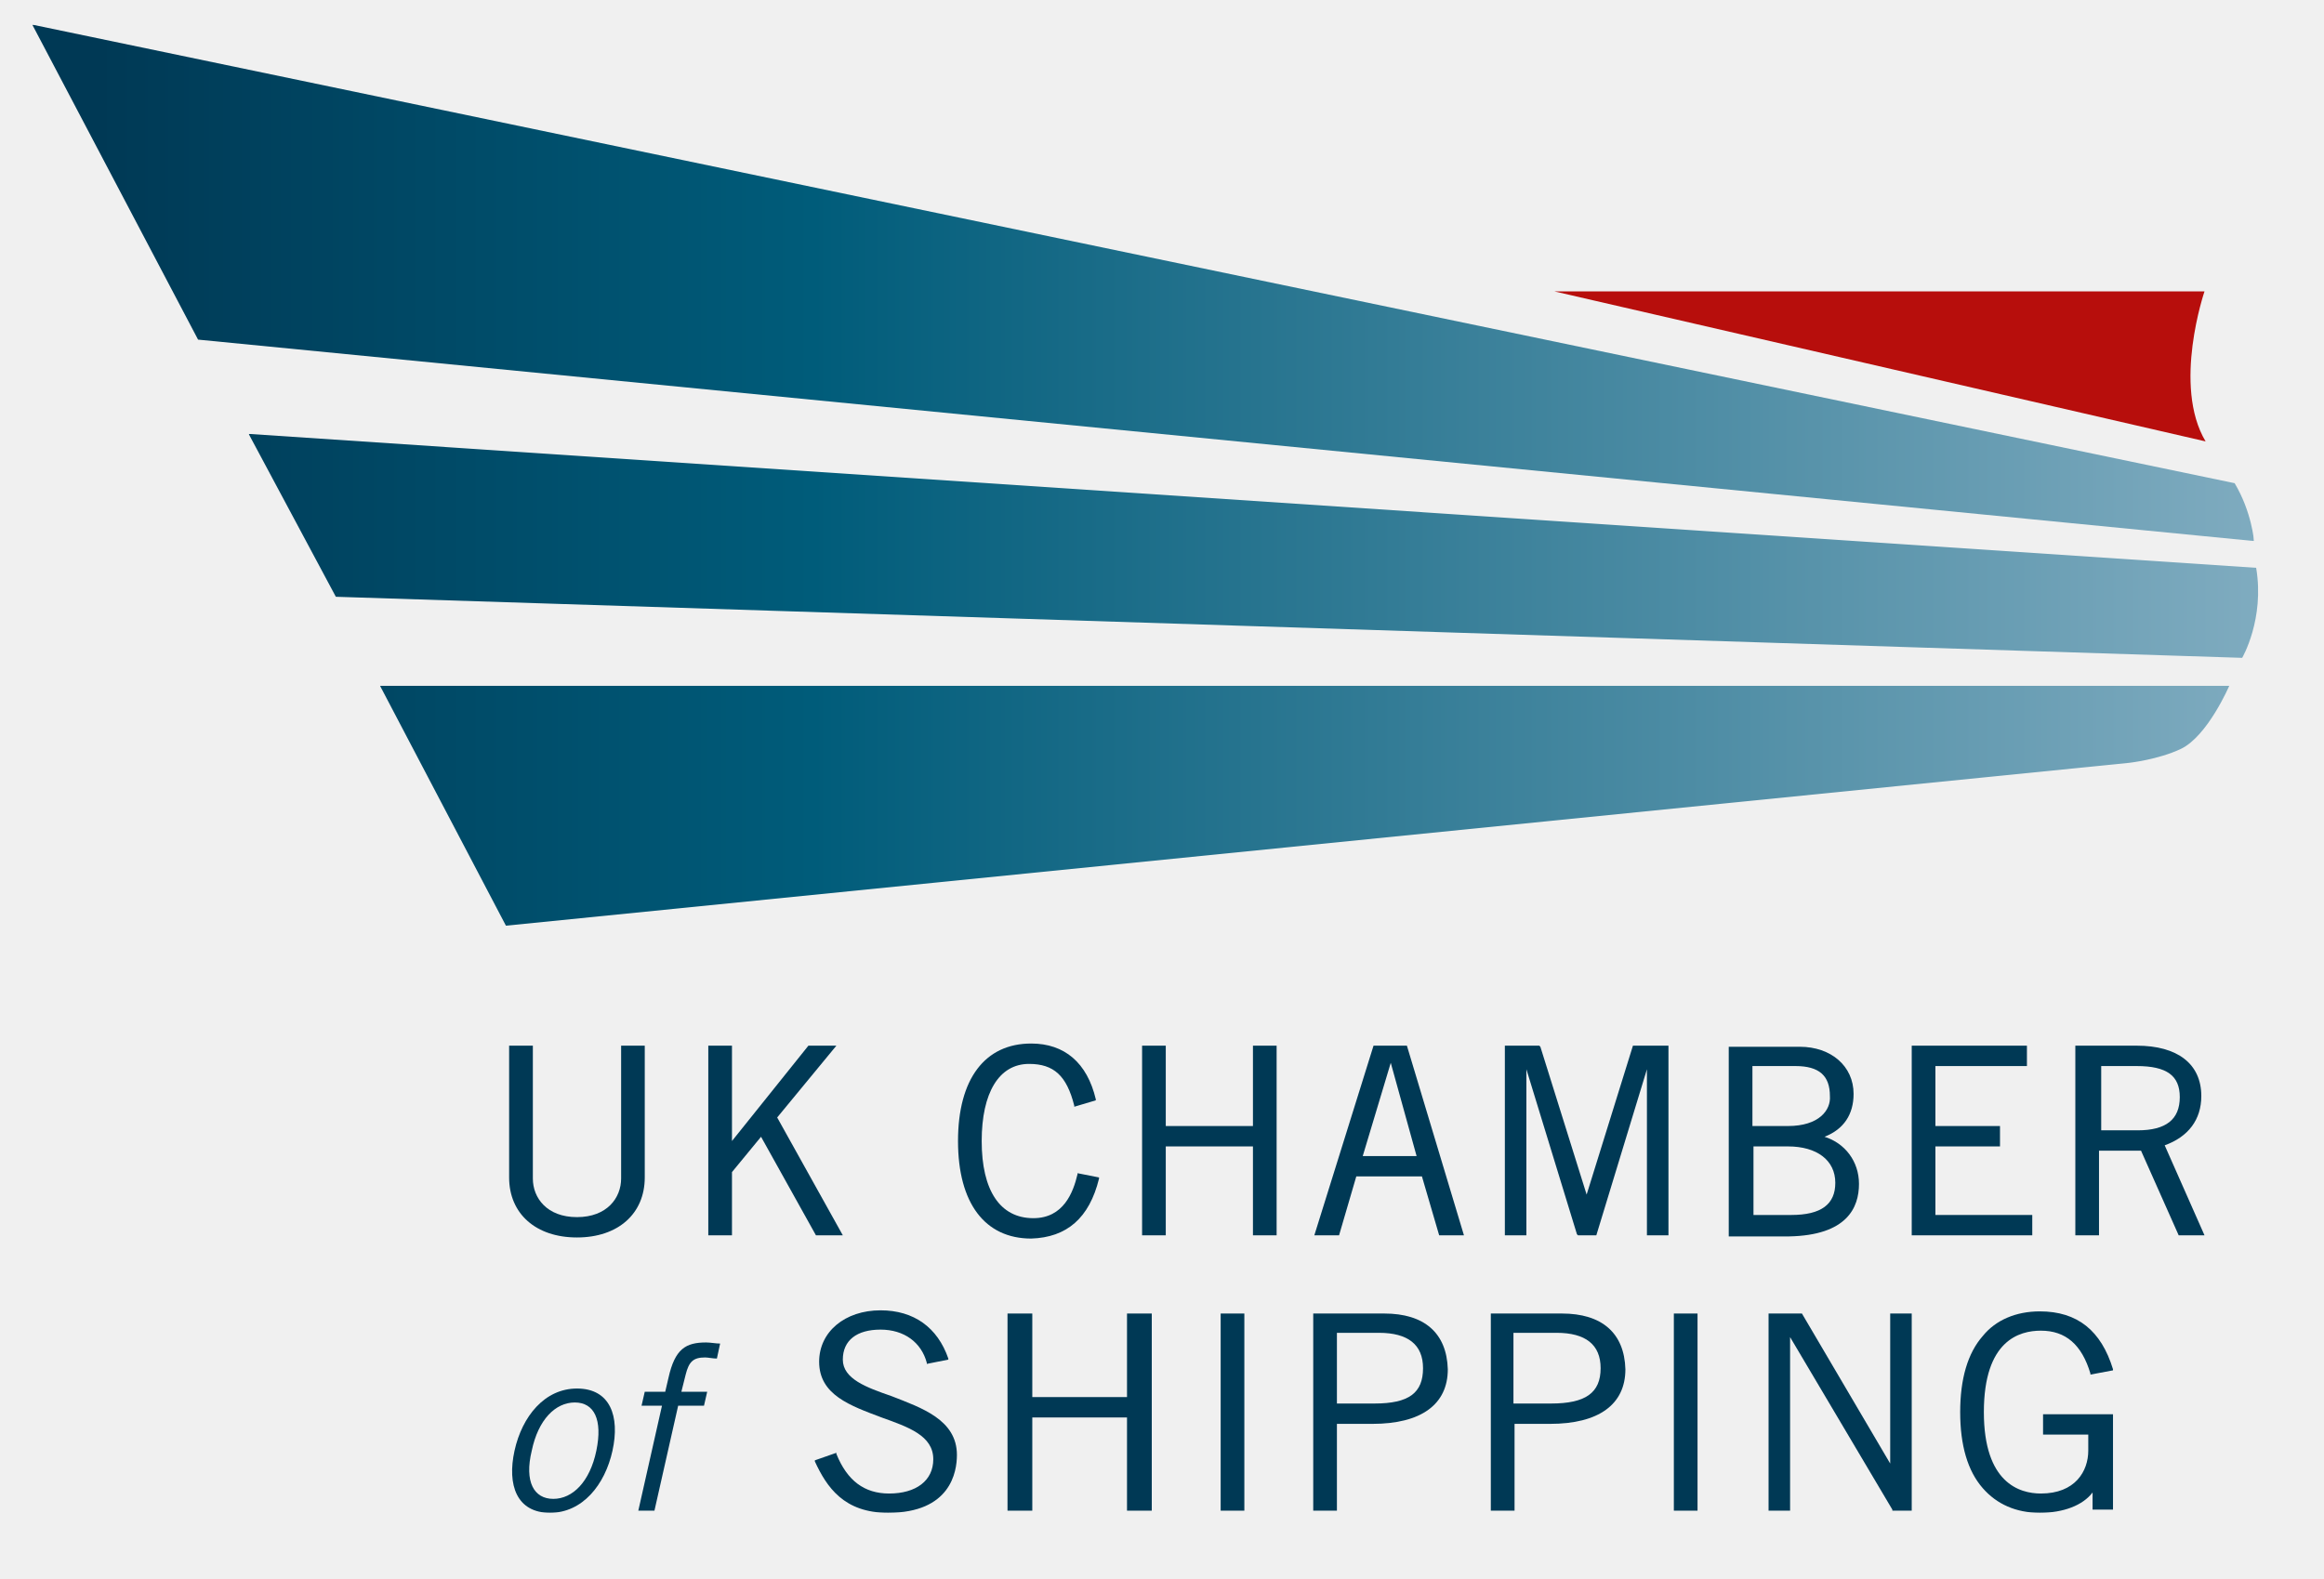
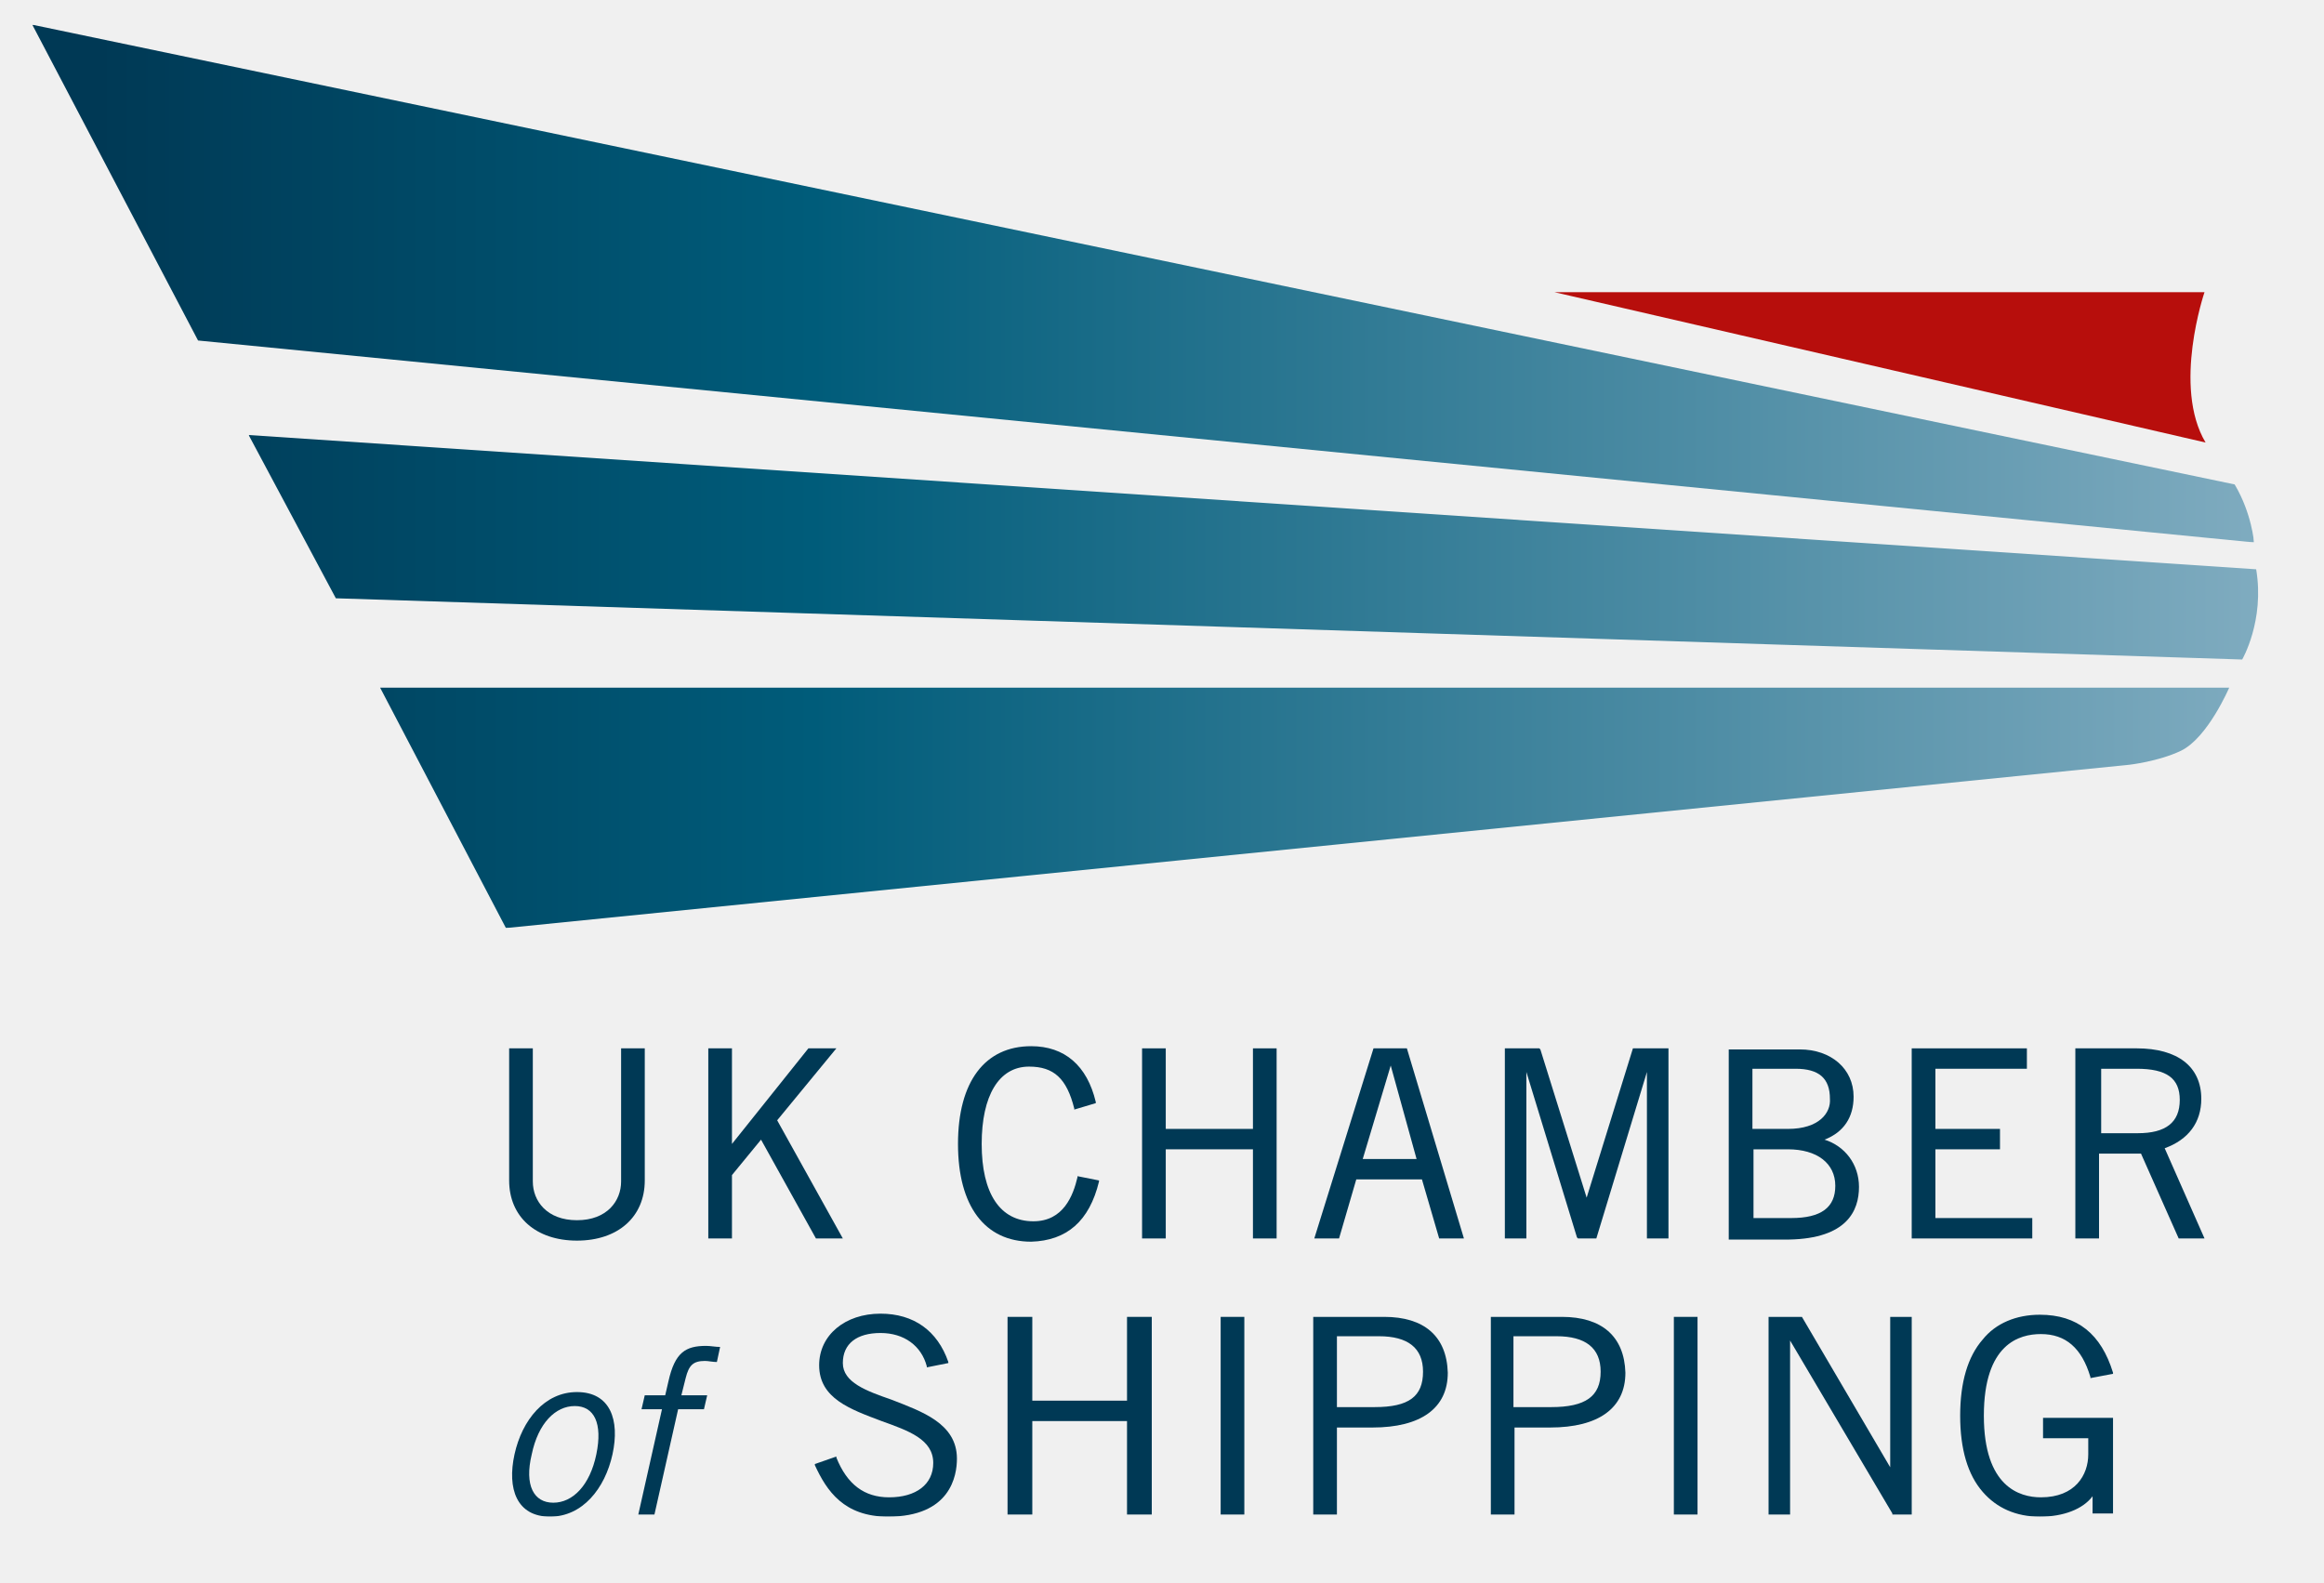
- <svg xmlns="http://www.w3.org/2000/svg" width="53" height="36" viewBox="0 0 53 36" fill="none">
-   <mask id="mask0_259_7938" style="mask-type:luminance" maskUnits="userSpaceOnUse" x="0" y="0" width="52" height="13">
-     <path d="M0.736 0.562L4.517 7.747L51.404 12.342C51.404 12.342 51.355 11.682 50.962 11.022L0.736 0.562Z" fill="white" />
+ <svg xmlns="http://www.w3.org/2000/svg" width="141" height="96" viewBox="0 0 141 96" fill="none">
+   <mask id="mask0_605_25652" style="mask-type:luminance" maskUnits="userSpaceOnUse" x="1" y="1" width="136" height="32">
+     <path d="M1.959 1.499L12.016 20.66L136.755 32.913C136.755 32.913 136.624 31.153 135.579 29.393L1.959 1.499Z" fill="white" />
  </mask>
-   <g mask="url(#mask0_259_7938)">
-     <path d="M51.404 0.562H0.736V12.342H51.404V0.562Z" fill="url(#paint0_linear_259_7938)" />
+   <g mask="url(#mask0_605_25652)">
+     <path d="M136.755 1.499H1.959V32.913H136.755V1.499Z" fill="url(#paint0_linear_605_25652)" />
  </g>
-   <mask id="mask1_259_7938" style="mask-type:luminance" maskUnits="userSpaceOnUse" x="5" y="9" width="47" height="7">
-     <path d="M5.671 9.898L7.659 13.613L51.134 15.006C51.134 15.006 51.65 14.126 51.453 12.953L5.671 9.898Z" fill="white" />
+   <mask id="mask1_605_25652" style="mask-type:luminance" maskUnits="userSpaceOnUse" x="15" y="26" width="123" height="15">
+     <path d="M15.086 26.395L20.376 36.301L136.036 40.016C136.036 40.016 137.408 37.67 136.885 34.542L15.086 26.395Z" fill="white" />
  </mask>
-   <g mask="url(#mask1_259_7938)">
-     <path d="M51.625 9.898H5.671V15.031H51.625V9.898Z" fill="url(#paint1_linear_259_7938)" />
+   <g mask="url(#mask1_605_25652)">
+     <path d="M137.343 26.395H15.086V40.081H137.343V26.395Z" fill="url(#paint1_linear_605_25652)" />
  </g>
-   <mask id="mask2_259_7938" style="mask-type:luminance" maskUnits="userSpaceOnUse" x="8" y="15" width="43" height="7">
-     <path d="M8.666 15.642L11.538 21.116L48.557 17.401C48.557 17.401 49.219 17.328 49.735 17.084C50.349 16.79 50.84 15.642 50.84 15.642H8.666Z" fill="white" />
+   <mask id="mask2_605_25652" style="mask-type:luminance" maskUnits="userSpaceOnUse" x="23" y="41" width="113" height="16">
+     <path d="M23.055 41.711L30.696 56.31L129.18 46.403C129.18 46.403 130.944 46.208 132.315 45.556C133.948 44.774 135.254 41.711 135.254 41.711H23.055Z" fill="white" />
  </mask>
-   <g mask="url(#mask2_259_7938)">
-     <path d="M50.864 15.642H8.666V21.116H50.864V15.642Z" fill="url(#paint2_linear_259_7938)" />
+   <g mask="url(#mask2_605_25652)">
+     <path d="M135.319 41.711H23.055V56.31H135.319V41.711Z" fill="url(#paint2_linear_605_25652)" />
  </g>
-   <mask id="mask3_259_7938" style="mask-type:luminance" maskUnits="userSpaceOnUse" x="0" y="0" width="52" height="35">
-     <path d="M51.625 0.562H0.736V34.509H51.625V0.562Z" fill="white" />
+   <mask id="mask3_605_25652" style="mask-type:luminance" maskUnits="userSpaceOnUse" x="1" y="1" width="137" height="92">
+     <path d="M137.342 1.499H1.959V92.025H137.342V1.499Z" fill="white" />
  </mask>
-   <g mask="url(#mask3_259_7938)">
-     <path d="M50.3 10.069L35.448 6.647H50.275C50.275 6.647 49.539 8.798 50.3 10.069Z" fill="#B70E0C" />
+   <g mask="url(#mask3_605_25652)">
+     <path d="M133.816 26.851L94.305 17.727H133.751C133.751 17.727 131.791 23.462 133.816 26.851Z" fill="#B70E0C" />
  </g>
-   <mask id="mask4_259_7938" style="mask-type:luminance" maskUnits="userSpaceOnUse" x="0" y="0" width="52" height="35">
-     <path d="M51.625 0.562H0.736V34.509H51.625V0.562Z" fill="white" />
+   <mask id="mask4_605_25652" style="mask-type:luminance" maskUnits="userSpaceOnUse" x="1" y="1" width="137" height="92">
+     <path d="M137.342 1.499H1.959V92.025H137.342V1.499Z" fill="white" />
  </mask>
-   <g mask="url(#mask4_259_7938)">
-     <path d="M14.704 23.853H14.165V26.884C14.165 27.324 13.845 27.764 13.158 27.764C12.471 27.764 12.152 27.324 12.152 26.884V23.853H11.611V26.859C11.611 27.69 12.225 28.228 13.158 28.228C14.091 28.228 14.704 27.69 14.704 26.859V23.853Z" fill="#003955" />
+   <g mask="url(#mask4_605_25652)">
+     <path d="M39.119 63.609H37.683V71.69C37.683 72.864 36.834 74.037 35.005 74.037C33.176 74.037 32.327 72.864 32.327 71.69V63.609H30.891V71.625C30.891 73.841 32.523 75.275 35.005 75.275C37.487 75.275 39.119 73.841 39.119 71.625V63.609Z" fill="#003955" />
  </g>
-   <mask id="mask5_259_7938" style="mask-type:luminance" maskUnits="userSpaceOnUse" x="0" y="0" width="52" height="35">
-     <path d="M51.625 0.562H0.736V34.509H51.625V0.562Z" fill="white" />
+   <mask id="mask5_605_25652" style="mask-type:luminance" maskUnits="userSpaceOnUse" x="1" y="1" width="137" height="92">
+     <path d="M137.342 1.499H1.959V92.025H137.342V1.499Z" fill="white" />
  </mask>
-   <g mask="url(#mask5_259_7938)">
-     <path d="M19.221 28.179L17.724 25.491L19.074 23.853H18.436L16.693 26.028V23.853H16.153V28.179H16.693V26.737L17.356 25.931L18.608 28.179H19.221Z" fill="#003955" />
+   <g mask="url(#mask5_605_25652)">
+     <path d="M51.136 75.144L47.152 67.975L50.744 63.609H49.046L44.409 69.409V63.609H42.973V75.144H44.409V71.299L46.173 69.149L49.504 75.144H51.136Z" fill="#003955" />
  </g>
-   <mask id="mask6_259_7938" style="mask-type:luminance" maskUnits="userSpaceOnUse" x="0" y="0" width="52" height="35">
-     <path d="M51.625 0.562H0.736V34.509H51.625V0.562Z" fill="white" />
+   <mask id="mask6_605_25652" style="mask-type:luminance" maskUnits="userSpaceOnUse" x="1" y="1" width="137" height="92">
+     <path d="M137.342 1.499H1.959V92.025H137.342V1.499Z" fill="white" />
  </mask>
-   <g mask="url(#mask6_259_7938)">
-     <path d="M25.064 26.884V26.859L24.573 26.762V26.786C24.475 27.202 24.254 27.788 23.566 27.788C22.805 27.788 22.388 27.153 22.388 26.029C22.388 24.929 22.781 24.269 23.468 24.269C24.033 24.269 24.327 24.538 24.499 25.222V25.246L24.99 25.1V25.075C24.794 24.244 24.278 23.804 23.517 23.804C22.462 23.804 21.848 24.611 21.848 26.029C21.848 27.446 22.462 28.253 23.517 28.253C24.327 28.228 24.843 27.788 25.064 26.884Z" fill="#003955" />
+   <g mask="url(#mask6_605_25652)">
+     <path d="M66.678 71.69V71.625L65.372 71.365V71.43C65.111 72.538 64.523 74.102 62.695 74.102C60.67 74.102 59.56 72.407 59.56 69.409C59.56 66.477 60.605 64.717 62.433 64.717C63.935 64.717 64.719 65.434 65.176 67.259V67.324L66.483 66.933V66.868C65.96 64.652 64.588 63.478 62.564 63.478C59.756 63.478 58.123 65.629 58.123 69.409C58.123 73.189 59.756 75.34 62.564 75.34C64.719 75.275 66.091 74.102 66.678 71.69Z" fill="#003955" />
  </g>
-   <mask id="mask7_259_7938" style="mask-type:luminance" maskUnits="userSpaceOnUse" x="0" y="0" width="52" height="35">
-     <path d="M51.625 0.562H0.736V34.509H51.625V0.562Z" fill="white" />
+   <mask id="mask7_605_25652" style="mask-type:luminance" maskUnits="userSpaceOnUse" x="1" y="1" width="137" height="92">
+     <path d="M137.342 1.499H1.959V92.025H137.342V1.499Z" fill="white" />
  </mask>
-   <g mask="url(#mask7_259_7938)">
-     <path d="M28.574 25.686H26.586V23.853H26.046V28.179H26.586V26.151H28.574V28.179H29.114V23.853H28.574V25.686Z" fill="#003955" />
+   <g mask="url(#mask7_605_25652)">
+     <path d="M76.018 68.497H70.728V63.609H69.291V75.144H70.728V69.735H76.018V75.144H77.454V63.609H76.018V68.497Z" fill="#003955" />
  </g>
-   <mask id="mask8_259_7938" style="mask-type:luminance" maskUnits="userSpaceOnUse" x="0" y="0" width="52" height="35">
-     <path d="M51.625 0.562H0.736V34.509H51.625V0.562Z" fill="white" />
+   <mask id="mask8_605_25652" style="mask-type:luminance" maskUnits="userSpaceOnUse" x="1" y="1" width="137" height="92">
+     <path d="M137.342 1.499H1.959V92.025H137.342V1.499Z" fill="white" />
  </mask>
-   <g mask="url(#mask8_259_7938)">
-     <path d="M32.085 23.853H31.324L29.974 28.179H30.538L30.931 26.835H32.428L32.821 28.179H33.386L32.085 23.853ZM31.717 24.244L32.306 26.371H31.078L31.717 24.244Z" fill="#003955" />
+   <g mask="url(#mask8_605_25652)">
+     <path d="M85.357 63.609H83.332L79.74 75.144H81.242L82.287 71.56H86.271L87.316 75.144H88.818L85.357 63.609ZM84.377 64.652L85.945 70.322H82.679L84.377 64.652Z" fill="#003955" />
  </g>
-   <mask id="mask9_259_7938" style="mask-type:luminance" maskUnits="userSpaceOnUse" x="0" y="0" width="52" height="35">
-     <path d="M51.625 0.562H0.736V34.509H51.625V0.562Z" fill="white" />
+   <mask id="mask9_605_25652" style="mask-type:luminance" maskUnits="userSpaceOnUse" x="1" y="1" width="137" height="92">
+     <path d="M137.342 1.499H1.959V92.025H137.342V1.499Z" fill="white" />
  </mask>
-   <g mask="url(#mask9_259_7938)">
-     <path d="M36.184 27.25L35.129 23.878L35.104 23.853H34.319V28.179H34.81V24.391L35.963 28.155L35.988 28.179H36.405L37.559 24.391V28.179H38.05V23.853H37.24L36.184 27.25Z" fill="#003955" />
+   <g mask="url(#mask9_605_25652)">
+     <path d="M96.264 72.668L93.456 63.674L93.391 63.609H91.301V75.144H92.607V65.043L95.676 75.079L95.742 75.144H96.852L99.921 65.043V75.144H101.228V63.609H99.072L96.264 72.668Z" fill="#003955" />
  </g>
-   <mask id="mask10_259_7938" style="mask-type:luminance" maskUnits="userSpaceOnUse" x="0" y="0" width="52" height="35">
-     <path d="M51.625 0.562H0.736V34.509H51.625V0.562Z" fill="white" />
+   <mask id="mask10_605_25652" style="mask-type:luminance" maskUnits="userSpaceOnUse" x="1" y="1" width="137" height="92">
+     <path d="M137.342 1.499H1.959V92.025H137.342V1.499Z" fill="white" />
  </mask>
-   <g mask="url(#mask10_259_7938)">
-     <path d="M42.395 27.006C42.395 26.493 42.076 26.077 41.609 25.931C42.051 25.76 42.272 25.417 42.272 24.953C42.272 24.318 41.757 23.878 41.045 23.878H39.425V28.204H40.799C42.125 28.179 42.395 27.544 42.395 27.006ZM40.849 27.715H39.989V26.151H40.775C41.438 26.151 41.855 26.468 41.855 26.982C41.855 27.47 41.536 27.715 40.849 27.715ZM40.775 25.686H39.965V24.318H40.947C41.487 24.318 41.732 24.538 41.732 25.002C41.757 25.32 41.487 25.686 40.775 25.686Z" fill="#003955" />
+   <g mask="url(#mask10_605_25652)">
+     <path d="M112.787 72.016C112.787 70.648 111.938 69.54 110.697 69.149C111.873 68.693 112.46 67.78 112.46 66.542C112.46 64.847 111.089 63.674 109.195 63.674H104.885V75.21H108.542C112.069 75.145 112.787 73.45 112.787 72.016ZM108.673 73.906H106.387V69.735H108.477C110.24 69.735 111.35 70.583 111.35 71.951C111.35 73.255 110.501 73.906 108.673 73.906ZM108.477 68.497H106.322V64.847H108.934C110.371 64.847 111.024 65.434 111.024 66.672C111.089 67.519 110.371 68.497 108.477 68.497Z" fill="#003955" />
  </g>
-   <mask id="mask11_259_7938" style="mask-type:luminance" maskUnits="userSpaceOnUse" x="0" y="0" width="52" height="35">
-     <path d="M51.625 0.562H0.736V34.509H51.625V0.562Z" fill="white" />
+   <mask id="mask11_605_25652" style="mask-type:luminance" maskUnits="userSpaceOnUse" x="1" y="1" width="137" height="92">
+     <path d="M137.342 1.499H1.959V92.025H137.342V1.499Z" fill="white" />
  </mask>
-   <g mask="url(#mask11_259_7938)">
-     <path d="M46.347 27.715H44.138V26.151H45.611V25.686H44.138V24.318H46.225V23.853H43.598V28.179H46.347V27.715Z" fill="#003955" />
+   <g mask="url(#mask11_605_25652)">
+     <path d="M123.301 73.906H117.423V69.735H121.342V68.497H117.423V64.847H122.974V63.609H115.986V75.144H123.301V73.906Z" fill="#003955" />
  </g>
-   <mask id="mask12_259_7938" style="mask-type:luminance" maskUnits="userSpaceOnUse" x="0" y="0" width="52" height="35">
-     <path d="M51.625 0.562H0.736V34.509H51.625V0.562Z" fill="white" />
+   <mask id="mask12_605_25652" style="mask-type:luminance" maskUnits="userSpaceOnUse" x="1" y="1" width="137" height="92">
+     <path d="M137.342 1.499H1.959V92.025H137.342V1.499Z" fill="white" />
  </mask>
-   <g mask="url(#mask12_259_7938)">
-     <path d="M49.367 26.126C49.907 25.931 50.202 25.54 50.202 25.002C50.202 24.269 49.661 23.853 48.729 23.853H47.329V28.179H47.869V26.248H48.827L49.686 28.179H50.275L49.367 26.126ZM47.894 24.318H48.729C49.416 24.318 49.711 24.538 49.711 25.026C49.711 25.54 49.391 25.784 48.753 25.784H47.919V24.318H47.894Z" fill="#003955" />
+   <g mask="url(#mask12_605_25652)">
+     <path d="M131.335 69.67C132.771 69.149 133.555 68.106 133.555 66.672C133.555 64.717 132.118 63.609 129.637 63.609H125.914V75.144H127.351V69.996H129.898L132.184 75.144H133.751L131.335 69.67ZM127.416 64.847H129.637C131.465 64.847 132.249 65.434 132.249 66.737C132.249 68.106 131.4 68.758 129.702 68.758H127.481V64.847H127.416Z" fill="#003955" />
  </g>
-   <mask id="mask13_259_7938" style="mask-type:luminance" maskUnits="userSpaceOnUse" x="0" y="0" width="52" height="35">
-     <path d="M51.625 0.562H0.736V34.509H51.625V0.562Z" fill="white" />
+   <mask id="mask13_605_25652" style="mask-type:luminance" maskUnits="userSpaceOnUse" x="1" y="1" width="137" height="92">
+     <path d="M137.342 1.499H1.959V92.025H137.342V1.499Z" fill="white" />
  </mask>
-   <g mask="url(#mask13_259_7938)">
-     <path d="M20.326 31.845C19.762 31.65 19.221 31.454 19.221 31.014C19.221 30.574 19.541 30.33 20.081 30.33C20.621 30.33 21.013 30.623 21.136 31.087V31.112L21.627 31.014V30.99C21.382 30.281 20.842 29.89 20.081 29.89C19.27 29.89 18.681 30.379 18.681 31.063C18.681 31.821 19.393 32.065 20.105 32.334C20.719 32.554 21.284 32.749 21.284 33.287C21.284 33.776 20.891 34.069 20.277 34.069C19.712 34.069 19.32 33.776 19.074 33.165V33.14L18.583 33.312V33.336C18.853 33.922 19.246 34.509 20.252 34.509C21.676 34.509 21.823 33.58 21.823 33.189C21.823 32.383 21.013 32.114 20.326 31.845Z" fill="#003955" />
+   <g mask="url(#mask13_605_25652)">
+     <path d="M54.074 84.92C52.572 84.399 51.136 83.878 51.136 82.704C51.136 81.531 51.984 80.88 53.421 80.88C54.858 80.88 55.903 81.662 56.23 82.9V82.965L57.536 82.704V82.639C56.883 80.749 55.446 79.707 53.421 79.707C51.266 79.707 49.699 81.01 49.699 82.835C49.699 84.855 51.593 85.507 53.487 86.224C55.119 86.81 56.621 87.332 56.621 88.766C56.621 90.069 55.577 90.851 53.944 90.851C52.442 90.851 51.397 90.069 50.744 88.44V88.375L49.438 88.831V88.896C50.156 90.46 51.201 92.024 53.878 92.024C57.666 92.024 58.058 89.548 58.058 88.505C58.058 86.354 55.903 85.637 54.074 84.92Z" fill="#003955" />
  </g>
-   <mask id="mask14_259_7938" style="mask-type:luminance" maskUnits="userSpaceOnUse" x="0" y="0" width="52" height="35">
-     <path d="M51.625 0.562H0.736V34.509H51.625V0.562Z" fill="white" />
+   <mask id="mask14_605_25652" style="mask-type:luminance" maskUnits="userSpaceOnUse" x="1" y="1" width="137" height="92">
+     <path d="M137.342 1.499H1.959V92.025H137.342V1.499Z" fill="white" />
  </mask>
-   <g mask="url(#mask14_259_7938)">
-     <path d="M25.702 31.869H23.542V29.963H22.977V34.46H23.542V32.334H25.702V34.46H26.267V29.963H25.702V31.869Z" fill="#003955" />
+   <g mask="url(#mask14_605_25652)">
+     <path d="M68.378 84.986H62.631V79.902H61.129V91.894H62.631V86.224H68.378V91.894H69.88V79.902H68.378V84.986Z" fill="#003955" />
  </g>
-   <mask id="mask15_259_7938" style="mask-type:luminance" maskUnits="userSpaceOnUse" x="0" y="0" width="52" height="35">
-     <path d="M51.625 0.562H0.736V34.509H51.625V0.562Z" fill="white" />
+   <mask id="mask15_605_25652" style="mask-type:luminance" maskUnits="userSpaceOnUse" x="1" y="1" width="137" height="92">
+     <path d="M137.342 1.499H1.959V92.025H137.342V1.499Z" fill="white" />
  </mask>
-   <g mask="url(#mask15_259_7938)">
-     <path d="M28.378 29.963H27.838V34.46H28.378V29.963Z" fill="#003955" />
+   <g mask="url(#mask15_605_25652)">
+     <path d="M75.495 79.902H74.059V91.894H75.495V79.902Z" fill="#003955" />
  </g>
-   <mask id="mask16_259_7938" style="mask-type:luminance" maskUnits="userSpaceOnUse" x="0" y="0" width="52" height="35">
-     <path d="M51.625 0.562H0.736V34.509H51.625V0.562Z" fill="white" />
+   <mask id="mask16_605_25652" style="mask-type:luminance" maskUnits="userSpaceOnUse" x="1" y="1" width="137" height="92">
+     <path d="M137.342 1.499H1.959V92.025H137.342V1.499Z" fill="white" />
  </mask>
-   <g mask="url(#mask16_259_7938)">
-     <path d="M31.569 29.963H29.949V34.46H30.489V32.48H31.299C32.404 32.48 33.018 32.041 33.018 31.234C32.993 30.403 32.478 29.963 31.569 29.963ZM31.348 32.016H30.489V30.403H31.447C32.109 30.403 32.453 30.672 32.453 31.21C32.453 31.772 32.134 32.016 31.348 32.016Z" fill="#003955" />
+   <g mask="url(#mask16_605_25652)">
+     <path d="M83.986 79.902H79.676V91.894H81.113V86.615H83.268C86.207 86.615 87.839 85.442 87.839 83.291C87.774 81.076 86.403 79.902 83.986 79.902ZM83.398 85.377H81.113V81.076H83.66C85.423 81.076 86.337 81.792 86.337 83.226C86.337 84.725 85.488 85.377 83.398 85.377Z" fill="#003955" />
  </g>
-   <mask id="mask17_259_7938" style="mask-type:luminance" maskUnits="userSpaceOnUse" x="0" y="0" width="52" height="35">
-     <path d="M51.625 0.562H0.736V34.509H51.625V0.562Z" fill="white" />
+   <mask id="mask17_605_25652" style="mask-type:luminance" maskUnits="userSpaceOnUse" x="1" y="1" width="137" height="92">
+     <path d="M137.342 1.499H1.959V92.025H137.342V1.499Z" fill="white" />
  </mask>
-   <g mask="url(#mask17_259_7938)">
-     <path d="M35.62 29.963H33.999V34.46H34.54V32.48H35.35C36.454 32.48 37.068 32.041 37.068 31.234C37.044 30.403 36.528 29.963 35.62 29.963ZM35.374 32.016H34.515V30.403H35.497C36.16 30.403 36.503 30.672 36.503 31.21C36.503 31.772 36.16 32.016 35.374 32.016Z" fill="#003955" />
+   <g mask="url(#mask17_605_25652)">
+     <path d="M94.761 79.902H90.451V91.894H91.888V86.615H94.043C96.982 86.615 98.615 85.442 98.615 83.291C98.549 81.076 97.178 79.902 94.761 79.902ZM94.108 85.377H91.823V81.076H94.435C96.198 81.076 97.113 81.792 97.113 83.226C97.113 84.725 96.198 85.377 94.108 85.377Z" fill="#003955" />
  </g>
-   <mask id="mask18_259_7938" style="mask-type:luminance" maskUnits="userSpaceOnUse" x="0" y="0" width="52" height="35">
-     <path d="M51.625 0.562H0.736V34.509H51.625V0.562Z" fill="white" />
+   <mask id="mask18_605_25652" style="mask-type:luminance" maskUnits="userSpaceOnUse" x="1" y="1" width="137" height="92">
+     <path d="M137.342 1.499H1.959V92.025H137.342V1.499Z" fill="white" />
  </mask>
-   <g mask="url(#mask18_259_7938)">
-     <path d="M38.713 29.963H38.173V34.46H38.713V29.963Z" fill="#003955" />
+   <g mask="url(#mask18_605_25652)">
+     <path d="M102.991 79.902H101.555V91.894H102.991V79.902Z" fill="#003955" />
  </g>
-   <mask id="mask19_259_7938" style="mask-type:luminance" maskUnits="userSpaceOnUse" x="0" y="0" width="52" height="35">
-     <path d="M51.625 0.562H0.736V34.509H51.625V0.562Z" fill="white" />
+   <mask id="mask19_605_25652" style="mask-type:luminance" maskUnits="userSpaceOnUse" x="1" y="1" width="137" height="92">
+     <path d="M137.342 1.499H1.959V92.025H137.342V1.499Z" fill="white" />
  </mask>
-   <g mask="url(#mask19_259_7938)">
-     <path d="M43.107 33.385L41.094 29.963H40.333V34.46H40.824V30.501L43.156 34.436V34.46H43.598V29.963H43.107V33.385Z" fill="#003955" />
+   <g mask="url(#mask19_605_25652)">
+     <path d="M114.681 89.027L109.325 79.902H107.301V91.894H108.607V81.336L114.811 91.829V91.894H115.987V79.902H114.681V89.027Z" fill="#003955" />
  </g>
-   <mask id="mask20_259_7938" style="mask-type:luminance" maskUnits="userSpaceOnUse" x="0" y="0" width="52" height="35">
-     <path d="M51.625 0.562H0.736V34.509H51.625V0.562Z" fill="white" />
+   <mask id="mask20_605_25652" style="mask-type:luminance" maskUnits="userSpaceOnUse" x="1" y="1" width="137" height="92">
+     <path d="M137.342 1.499H1.959V92.025H137.342V1.499Z" fill="white" />
  </mask>
-   <g mask="url(#mask20_259_7938)">
-     <path d="M46.544 30.354C47.108 30.354 47.477 30.672 47.673 31.332V31.356L48.188 31.259V31.234C47.919 30.354 47.378 29.914 46.519 29.914C45.979 29.914 45.513 30.11 45.218 30.476C44.874 30.867 44.703 31.454 44.703 32.212C44.703 32.969 44.874 33.556 45.218 33.947C45.537 34.313 45.979 34.509 46.519 34.509C47.059 34.509 47.501 34.338 47.722 34.045V34.436H48.188V32.261H46.593V32.725H47.624V33.092C47.624 33.556 47.329 34.069 46.544 34.069C46.053 34.069 45.243 33.825 45.243 32.212C45.243 30.574 46.053 30.354 46.544 30.354Z" fill="#003955" />
+   <g mask="url(#mask20_605_25652)">
+     <path d="M123.824 80.945C125.326 80.945 126.306 81.792 126.828 83.552V83.617L128.2 83.356V83.291C127.481 80.945 126.044 79.772 123.759 79.772C122.322 79.772 121.081 80.293 120.297 81.271C119.383 82.314 118.926 83.878 118.926 85.898C118.926 87.919 119.383 89.483 120.297 90.525C121.146 91.503 122.322 92.025 123.759 92.025C125.195 92.025 126.371 91.568 126.959 90.786V91.829H128.2V86.029H123.954V87.267H126.697V88.245C126.697 89.483 125.914 90.851 123.824 90.851C122.518 90.851 120.363 90.2 120.363 85.898C120.363 81.532 122.518 80.945 123.824 80.945Z" fill="#003955" />
  </g>
-   <mask id="mask21_259_7938" style="mask-type:luminance" maskUnits="userSpaceOnUse" x="0" y="0" width="52" height="35">
-     <path d="M51.625 0.562H0.736V34.509H51.625V0.562Z" fill="white" />
+   <mask id="mask21_605_25652" style="mask-type:luminance" maskUnits="userSpaceOnUse" x="1" y="1" width="137" height="92">
+     <path d="M137.342 1.499H1.959V92.025H137.342V1.499Z" fill="white" />
  </mask>
-   <g mask="url(#mask21_259_7938)">
-     <path d="M13.158 31.674C12.421 31.674 11.906 32.309 11.734 33.092C11.562 33.874 11.783 34.509 12.544 34.509C13.281 34.509 13.796 33.874 13.968 33.092C14.14 32.309 13.919 31.674 13.158 31.674ZM13.6 33.092C13.453 33.8 13.06 34.191 12.618 34.191C12.176 34.191 11.955 33.8 12.127 33.092C12.274 32.383 12.667 31.992 13.109 31.992C13.551 31.992 13.747 32.383 13.6 33.092Z" fill="#003955" />
+   <g mask="url(#mask21_605_25652)">
+     <path d="M35.004 84.464C33.045 84.464 31.674 86.159 31.216 88.244C30.759 90.33 31.347 92.024 33.372 92.024C35.331 92.024 36.702 90.33 37.16 88.244C37.617 86.159 37.029 84.464 35.004 84.464ZM36.18 88.244C35.788 90.134 34.743 91.177 33.568 91.177C32.392 91.177 31.804 90.134 32.261 88.244C32.653 86.354 33.698 85.312 34.874 85.312C36.049 85.312 36.572 86.354 36.18 88.244Z" fill="#003955" />
  </g>
-   <mask id="mask22_259_7938" style="mask-type:luminance" maskUnits="userSpaceOnUse" x="0" y="0" width="52" height="35">
-     <path d="M51.625 0.562H0.736V34.509H51.625V0.562Z" fill="white" />
+   <mask id="mask22_605_25652" style="mask-type:luminance" maskUnits="userSpaceOnUse" x="1" y="1" width="137" height="92">
+     <path d="M137.342 1.499H1.959V92.025H137.342V1.499Z" fill="white" />
  </mask>
-   <g mask="url(#mask22_259_7938)">
-     <path d="M15.245 31.43L15.171 31.747H14.704L14.631 32.065H15.097L14.557 34.46H14.925L15.466 32.065H16.055L16.128 31.747H15.539L15.637 31.356C15.711 31.063 15.809 30.965 16.079 30.965C16.153 30.965 16.251 30.99 16.349 30.99L16.423 30.648C16.325 30.648 16.202 30.623 16.104 30.623C15.637 30.623 15.392 30.77 15.245 31.43Z" fill="#003955" />
+   <g mask="url(#mask22_605_25652)">
+     <path d="M40.555 83.813L40.359 84.66H39.118L38.922 85.507H40.163L38.727 91.894H39.706L41.143 85.507H42.71L42.906 84.66H41.339L41.6 83.617C41.796 82.835 42.057 82.575 42.776 82.575C42.972 82.575 43.233 82.64 43.494 82.64L43.69 81.727C43.429 81.727 43.102 81.662 42.841 81.662C41.6 81.662 40.947 82.053 40.555 83.813Z" fill="#003955" />
  </g>
  <defs>
-     <linearGradient id="paint0_linear_259_7938" x1="2.215" y1="6.455" x2="51.737" y2="6.455" gradientUnits="userSpaceOnUse">
+     <linearGradient id="paint0_linear_605_25652" x1="5.894" y1="17.215" x2="137.64" y2="17.215" gradientUnits="userSpaceOnUse">
      <stop stop-color="#003955" />
      <stop offset="0.33" stop-color="#005C7A" />
      <stop offset="1" stop-color="#80ACC0" />
    </linearGradient>
-     <linearGradient id="paint1_linear_259_7938" x1="2.215" y1="12.463" x2="51.737" y2="12.463" gradientUnits="userSpaceOnUse">
+     <linearGradient id="paint1_linear_605_25652" x1="5.893" y1="33.235" x2="137.64" y2="33.235" gradientUnits="userSpaceOnUse">
      <stop stop-color="#003955" />
      <stop offset="0.33" stop-color="#005C7A" />
      <stop offset="1" stop-color="#80ACC0" />
    </linearGradient>
-     <linearGradient id="paint2_linear_259_7938" x1="2.215" y1="18.374" x2="51.737" y2="18.374" gradientUnits="userSpaceOnUse">
+     <linearGradient id="paint2_linear_605_25652" x1="5.895" y1="48.997" x2="137.641" y2="48.997" gradientUnits="userSpaceOnUse">
      <stop stop-color="#003955" />
      <stop offset="0.33" stop-color="#005C7A" />
      <stop offset="1" stop-color="#80ACC0" />
    </linearGradient>
  </defs>
</svg>
